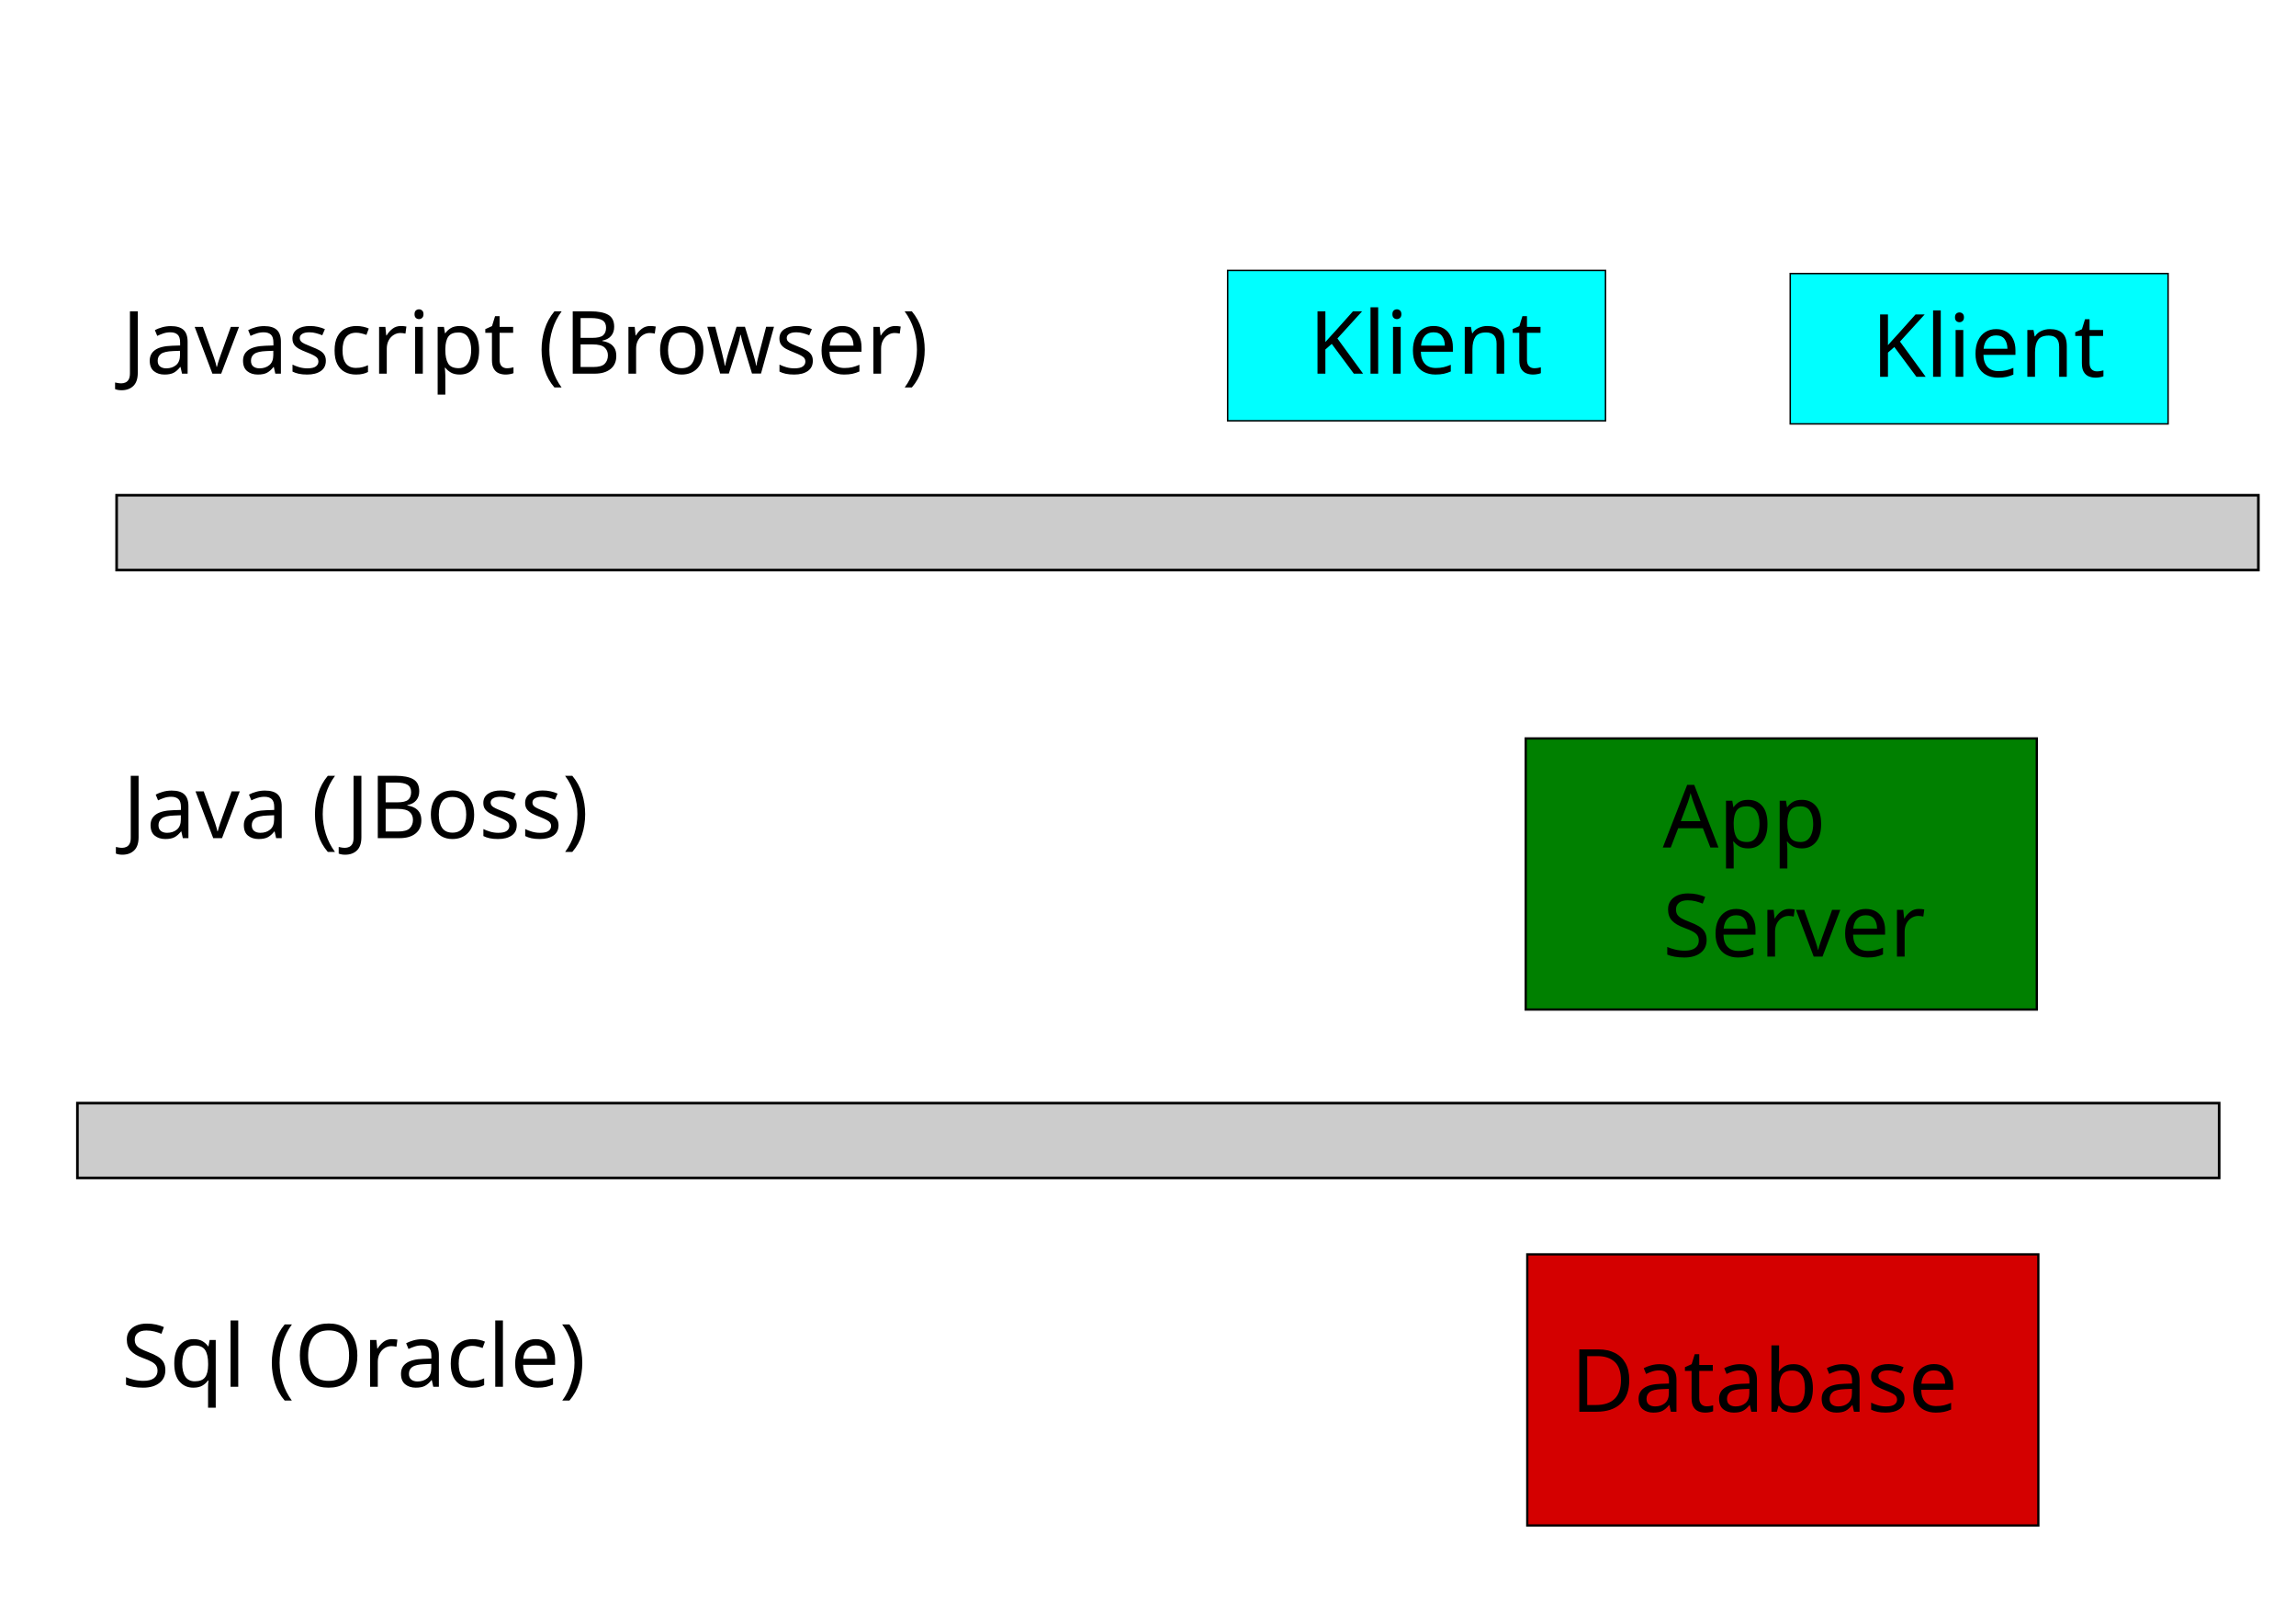
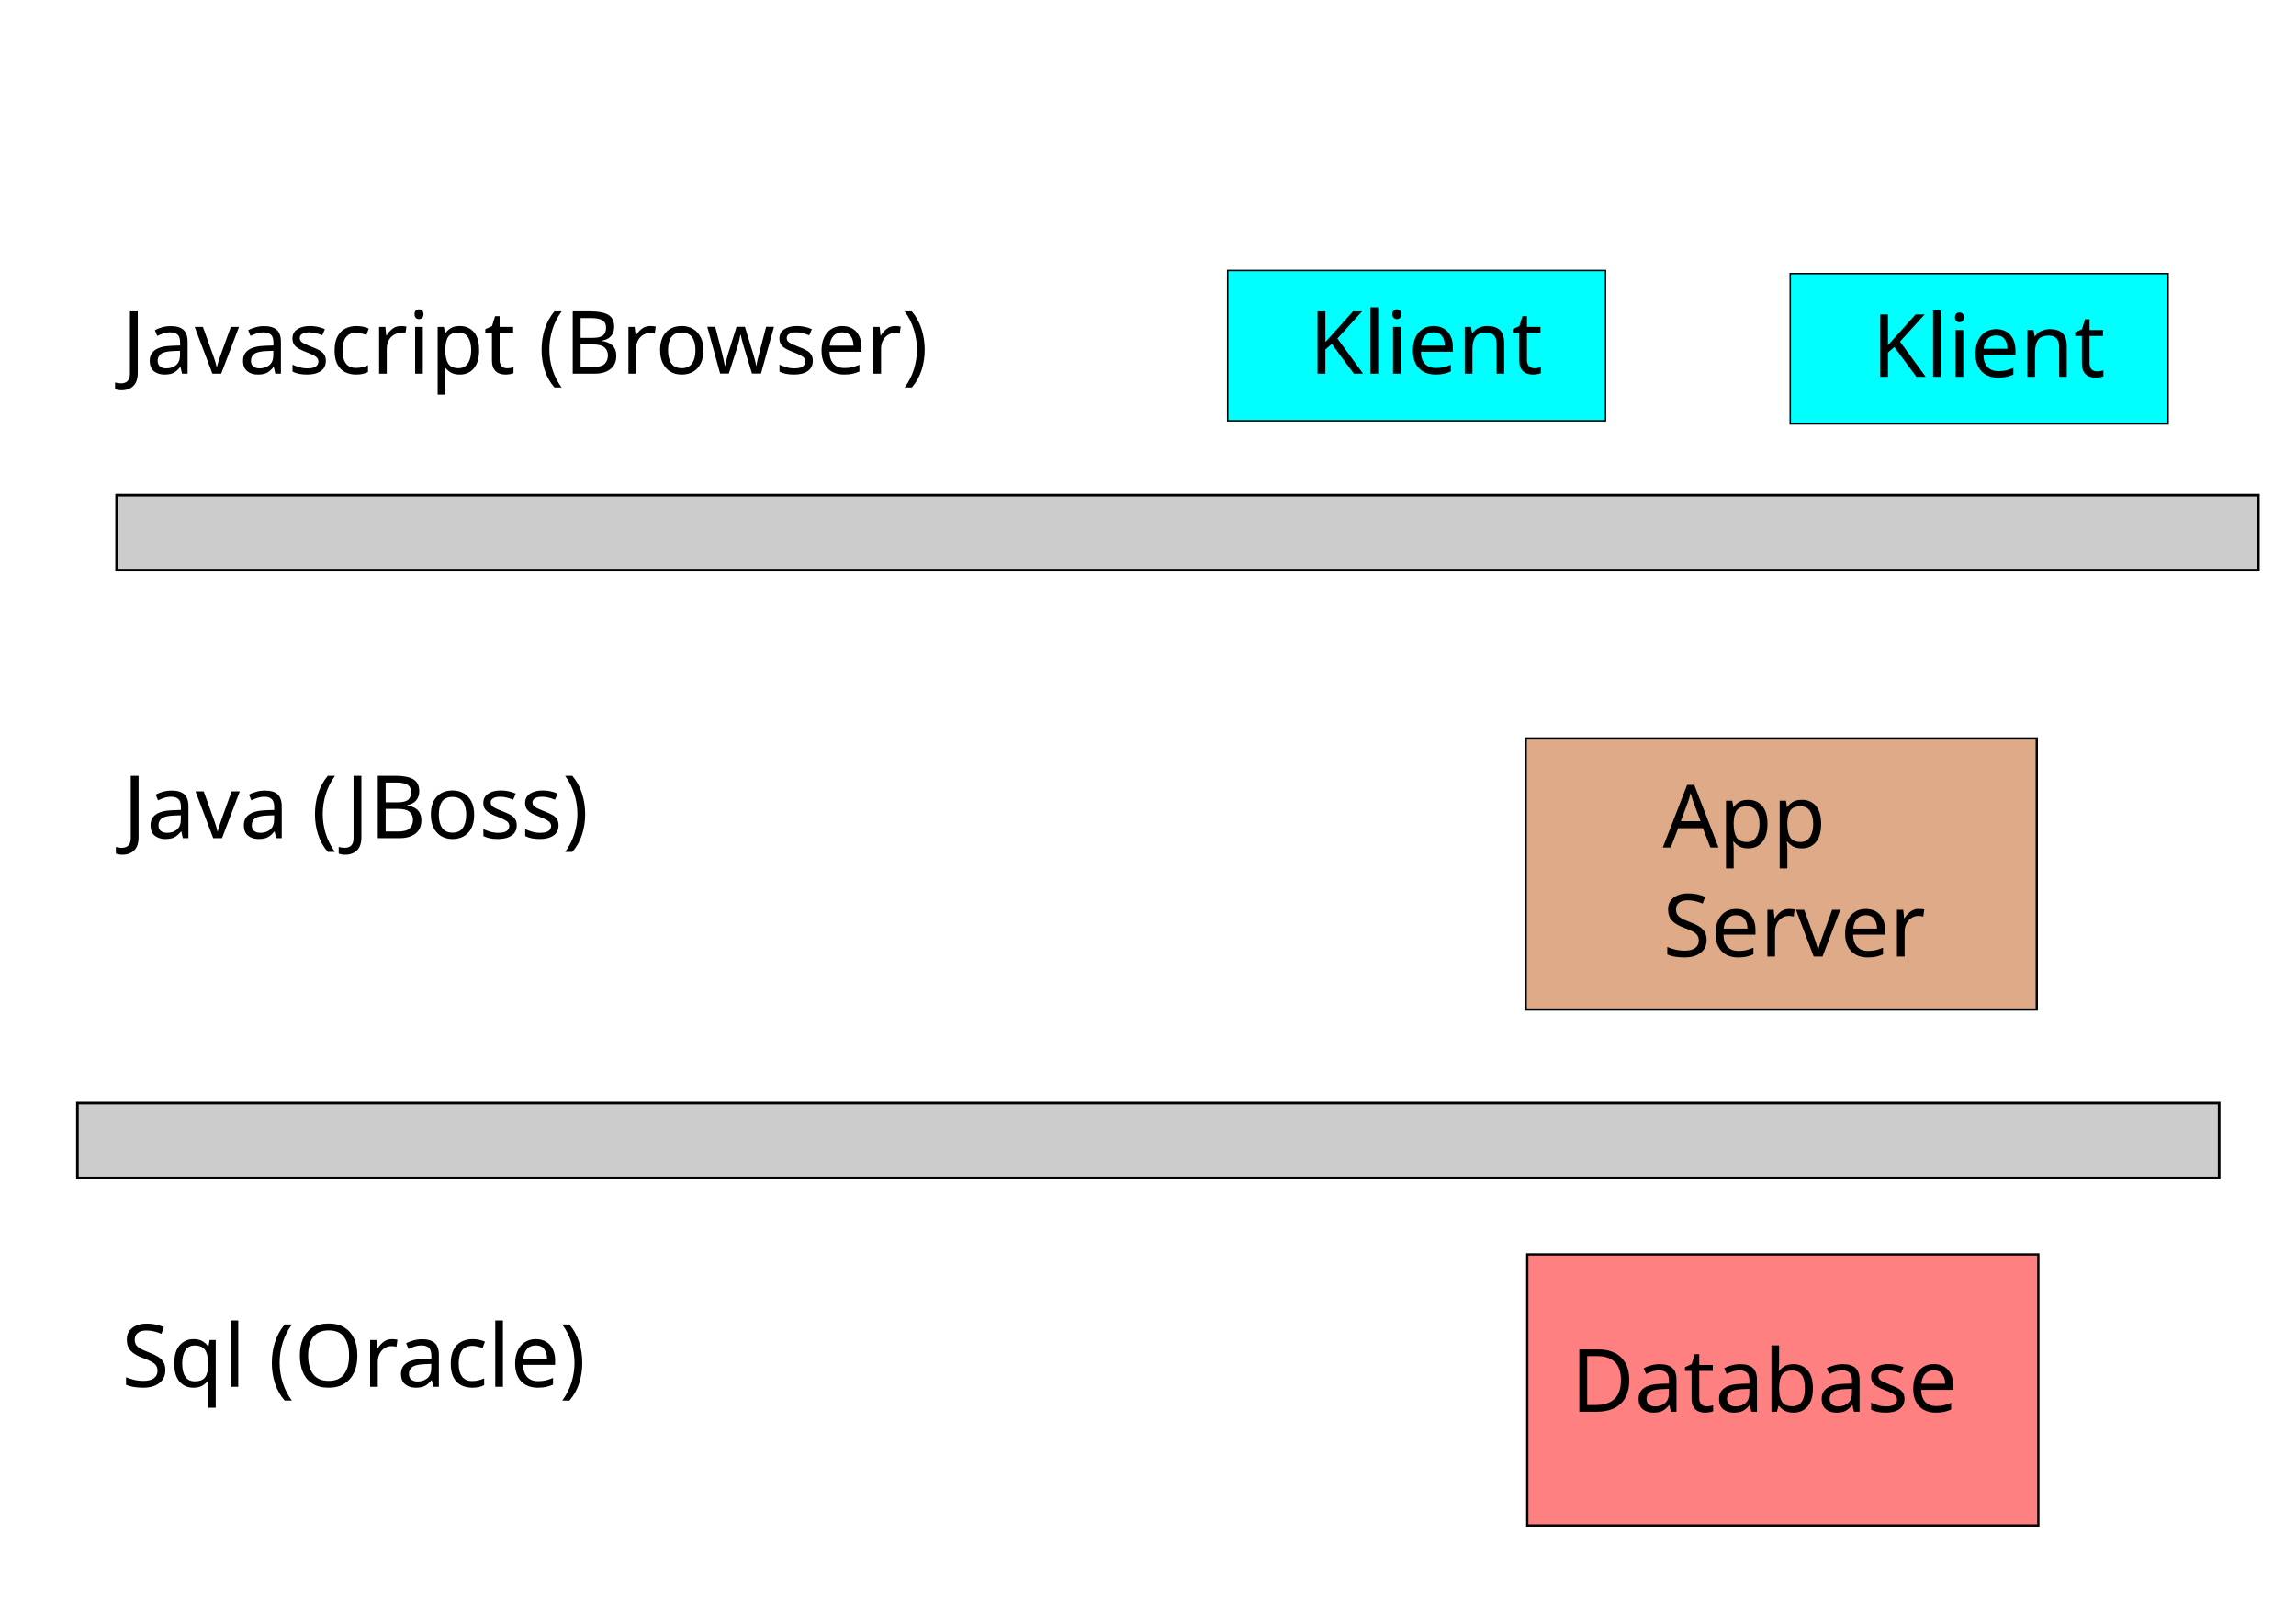
<svg xmlns="http://www.w3.org/2000/svg" width="1052.362" height="744.094" id="svg2" version="1.1">
  <defs id="defs4">
    </defs>
  <g id="layer1" transform="translate(0,-308.2677)">
    <g id="g3017" transform="translate(247.1429,167.1429)">
      <rect y="265.051" x="315.546" height="68.908" width="173.194" id="rect3015" style="fill:#00ffff;fill-rule:evenodd;stroke:#000000;stroke-width:0.664px;stroke-linecap:butt;stroke-linejoin:miter;stroke-opacity:1" />
      <text id="text3011" y="312.362" x="352.857" style="font-size:40px;font-style:normal;font-weight:normal;line-height:125%;letter-spacing:0px;word-spacing:0px;fill:#000000;fill-opacity:1;stroke:none;font-family:Sans" xml:space="preserve">
        <tspan y="312.362" x="352.857" id="tspan3013">Klient</tspan>
      </text>
    </g>
    <g id="g3017-1" transform="translate(505,168.5715)">
      <rect y="265.051" x="315.546" height="68.908" width="173.194" id="rect3015-7" style="fill:#00ffff;fill-rule:evenodd;stroke:#000000;stroke-width:0.664px;stroke-linecap:butt;stroke-linejoin:miter;stroke-opacity:1" />
      <text id="text3011-4" y="312.362" x="352.857" style="font-size:40px;font-style:normal;font-weight:normal;line-height:125%;letter-spacing:0px;word-spacing:0px;fill:#000000;fill-opacity:1;stroke:none;font-family:Sans" xml:space="preserve">
        <tspan y="312.362" x="352.857" id="tspan3013-0">Klient</tspan>
      </text>
    </g>
    <text xml:space="preserve" style="font-size:40px;font-style:normal;font-weight:normal;line-height:125%;letter-spacing:0px;word-spacing:0px;fill:#000000;fill-opacity:1;stroke:none;font-family:Sans" x="55.871" y="479.505" id="text3049">
      <tspan id="tspan3051" x="55.871" y="479.505">Javascript (Browser)</tspan>
    </text>
    <rect style="fill:#cccccc;fill-rule:evenodd;stroke:#000000;stroke-width:1.207px;stroke-linecap:butt;stroke-linejoin:miter;stroke-opacity:1" id="rect3053-9" width="981.664" height="34.286" x="35.479" y="813.791" />
-     <g id="g3195" transform="translate(317.1429,237.1429)">
-       <rect y="409.523" x="382.161" height="124.249" width="234.249" id="rect3015-5" style="fill:#008000;fill-rule:evenodd;stroke:#000000;stroke-width:1.036px;stroke-linecap:butt;stroke-linejoin:miter;stroke-opacity:1" />
-       <text id="text3011-5" y="459.505" x="445" style="font-size:40px;font-style:normal;font-weight:normal;line-height:125%;letter-spacing:0px;word-spacing:0px;fill:#000000;fill-opacity:1;stroke:none;font-family:Sans" xml:space="preserve">
-         <tspan y="459.505" x="445" id="tspan3013-1">App</tspan>
-         <tspan id="tspan3148" y="509.505" x="445">Server</tspan>
-       </text>
-     </g>
-     <g id="g3190" transform="translate(304.2857,97.14286)">
-       <rect y="785.952" x="395.732" height="124.249" width="234.249" id="rect3015-5-7" style="fill:#d40000;fill-rule:evenodd;stroke:#000000;stroke-width:1.036px;stroke-linecap:butt;stroke-linejoin:miter;stroke-opacity:1" />
-       <text id="text3168" y="858.076" x="415.714" style="font-size:40px;font-style:normal;font-weight:normal;line-height:125%;letter-spacing:0px;word-spacing:0px;fill:#000000;fill-opacity:1;stroke:none;font-family:Sans" xml:space="preserve">
-         <tspan y="858.076" x="415.714" id="tspan3170">Database</tspan>
-       </text>
-     </g>
+     <rect style="fill:#deaa87;fill-rule:evenodd;stroke:#000000;stroke-width:1.036px;stroke-linecap:butt;stroke-linejoin:miter;stroke-opacity:1" id="rect3015-5" width="234.249" height="124.249" x="699.304" y="646.666" />
+     <text xml:space="preserve" style="font-size:40px;font-style:normal;font-weight:normal;line-height:125%;letter-spacing:0px;word-spacing:0px;fill:#000000;fill-opacity:1;stroke:none;font-family:Sans" x="762.143" y="696.648" id="text3011-5">
+       <tspan id="tspan3013-1" x="762.143" y="696.648">App</tspan>
+       <tspan x="762.143" y="746.648" id="tspan3148">Server</tspan>
+     </text>
+     <rect style="fill:#ff8080;fill-rule:evenodd;stroke:#000000;stroke-width:1.036px;stroke-linecap:butt;stroke-linejoin:miter;stroke-opacity:1" id="rect3015-5-7" width="234.249" height="124.249" x="700.018" y="883.095" />
+     <text xml:space="preserve" style="font-size:40px;font-style:normal;font-weight:normal;line-height:125%;letter-spacing:0px;word-spacing:0px;fill:#000000;fill-opacity:1;stroke:none;font-family:Sans" x="720" y="955.219" id="text3168">
+       <tspan id="tspan3170" x="720" y="955.219">Database</tspan>
+     </text>
    <text xml:space="preserve" style="font-size:40px;font-style:normal;font-weight:normal;line-height:125%;letter-spacing:0px;word-spacing:0px;fill:#000000;fill-opacity:1;stroke:none;font-family:Sans" x="56.242" y="692.362" id="text3172">
      <tspan x="56.242" y="692.362" id="tspan3184">Java (JBoss)</tspan>
      <tspan x="56.242" y="742.362" id="tspan3178" />
      <tspan x="56.242" y="792.362" id="tspan3176" />
    </text>
    <text xml:space="preserve" style="font-size:40px;font-style:normal;font-weight:normal;line-height:125%;letter-spacing:0px;word-spacing:0px;fill:#000000;fill-opacity:1;stroke:none;font-family:Sans" x="55.714" y="943.791" id="text3180">
      <tspan id="tspan3182" x="55.714" y="943.791">Sql (Oracle)</tspan>
    </text>
    <rect style="fill:#cccccc;fill-rule:evenodd;stroke:#000000;stroke-width:1.207px;stroke-linecap:butt;stroke-linejoin:miter;stroke-opacity:1" id="rect3053-9-1" width="981.664" height="34.286" x="53.454" y="535.219" />
  </g>
</svg>
